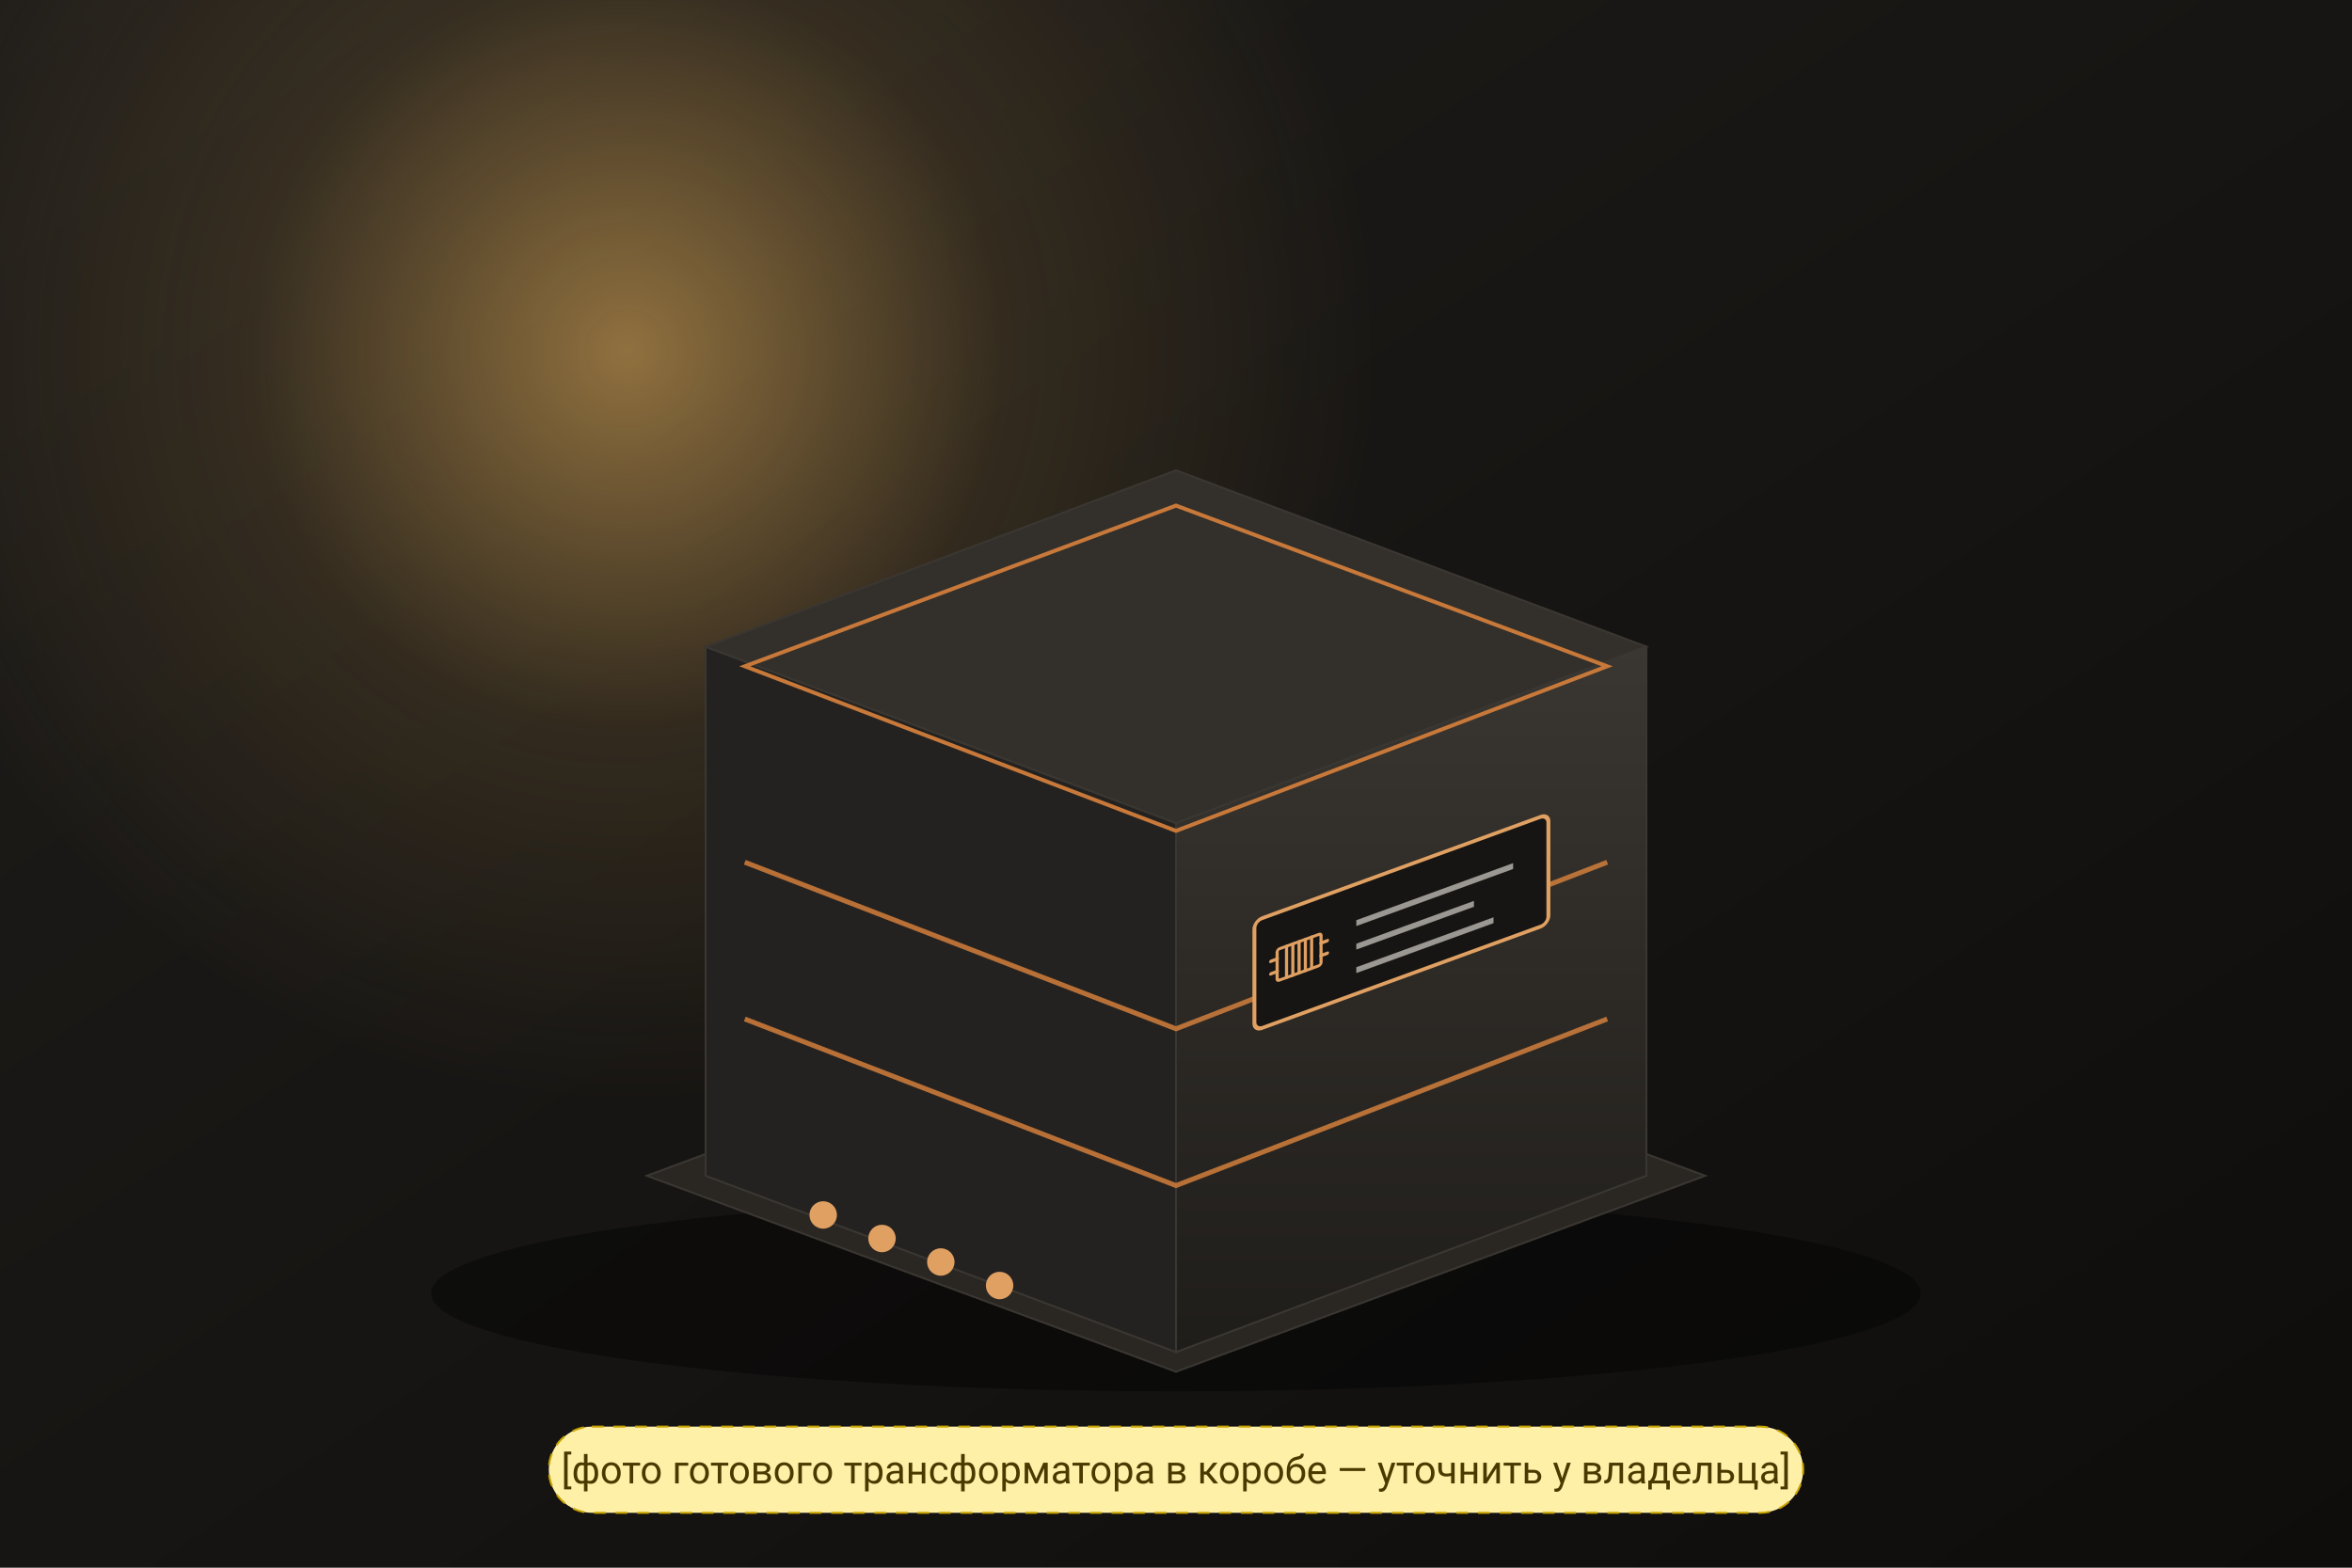
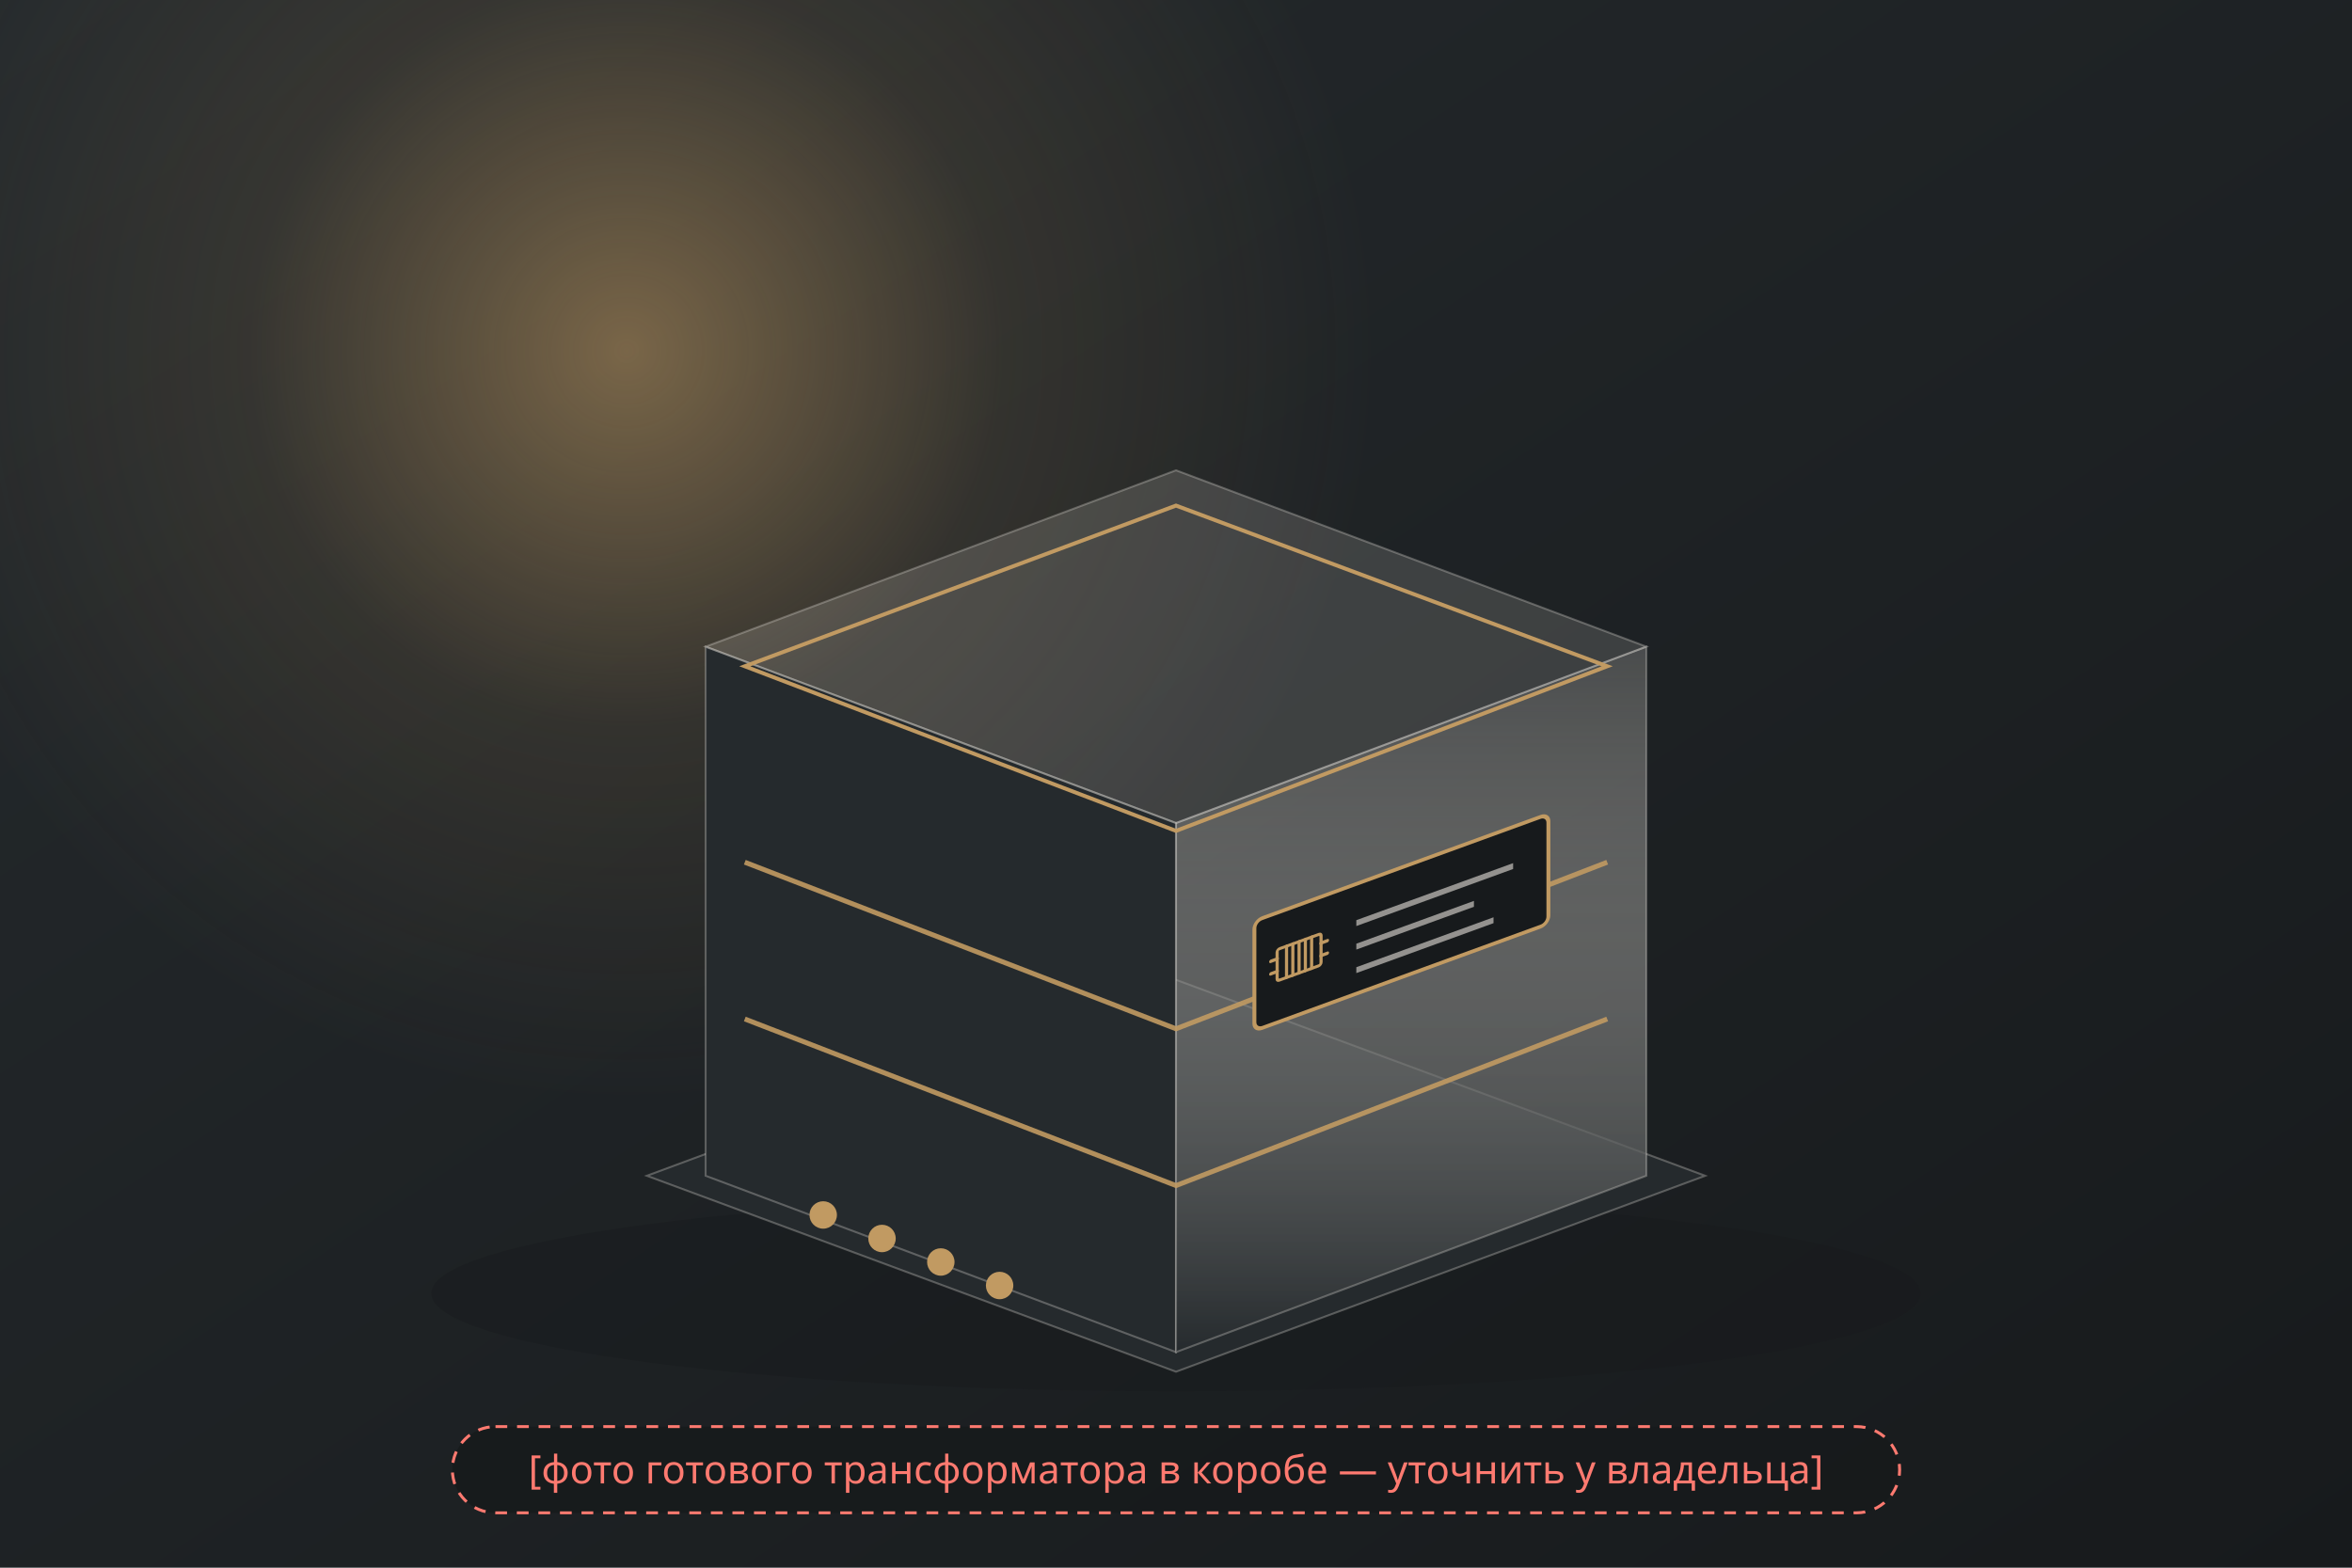
<svg xmlns="http://www.w3.org/2000/svg" viewBox="0 0 1200 800" role="img" aria-label="[фото готового трансформатора в коробе — уточнить у владельца]">
  <defs>
    <linearGradient id="bg2" x1="0" y1="0" x2="1" y2="1">
-       <stop offset="0" stop-color="#1F1D1A" />
-       <stop offset="1" stop-color="#0E0D0C" />
+       <stop offset="0" stop-color="#252A2D" />
+       <stop offset="1" stop-color="#171A1C" />
    </linearGradient>
    <linearGradient id="box" x1="0" y1="0" x2="0" y2="1">
-       <stop offset="0" stop-color="#3A3631" />
-       <stop offset="1" stop-color="#1F1D1A" />
+       <stop offset="0" stop-color="#E7E3DC" stop-opacity=".22" />
+       <stop offset="1" stop-color="#252A2D" />
    </linearGradient>
  </defs>
  <rect width="1200" height="800" fill="url(#bg2)" />
  <defs>
    <radialGradient id="g2" cx="50%" cy="50%" r="50%">
-       <stop offset="0" stop-color="#F0B860" stop-opacity=".55" />
-       <stop offset=".5" stop-color="#F0B860" stop-opacity=".12" />
-       <stop offset="1" stop-color="#F0B860" stop-opacity="0" />
+       <stop offset="0" stop-color="#C19A62" stop-opacity=".55" />
+       <stop offset=".5" stop-color="#C19A62" stop-opacity=".12" />
+       <stop offset="1" stop-color="#C19A62" stop-opacity="0" />
    </radialGradient>
  </defs>
  <circle cx="320" cy="180" r="380" fill="url(#g2)" />
-   <ellipse cx="600" cy="660" rx="380" ry="50" fill="#000" fill-opacity=".4" />
-   <path d="M330 600 L600 700 L870 600 L600 500Z" fill="#2A2723" stroke="#3A3631" />
-   <path d="M360 330 L600 420 L600 690 L360 600Z" fill="#242220" stroke="#3A3631" />
-   <path d="M600 420 L840 330 L840 600 L600 690Z" fill="url(#box)" stroke="#3A3631" />
-   <path d="M360 330 L600 240 L840 330 L600 420Z" fill="#33302B" stroke="#3A3631" />
-   <path d="M380 340 L600 258 L820 340 L600 424Z" fill="none" stroke="#C8793A" stroke-width="2" />
-   <path d="M380 440 L600 525 L820 440M380 520 L600 605 L820 520" fill="none" stroke="#C8793A" stroke-width="2.5" stroke-opacity=".9" />
+   <ellipse cx="600" cy="660" rx="380" ry="50" fill="#171A1C" fill-opacity=".4" />
+   <path d="M330 600 L600 700 L870 600 L600 500Z" fill="#252A2D" stroke="#E7E3DC" stroke-opacity=".3" />
+   <path d="M360 330 L600 420 L600 690 L360 600Z" fill="#252A2D" stroke="#E7E3DC" stroke-opacity=".3" />
+   <path d="M600 420 L840 330 L840 600 L600 690Z" fill="url(#box)" stroke="#E7E3DC" stroke-opacity=".3" />
+   <path d="M360 330 L600 240 L840 330 L600 420Z" fill="#E7E3DC" fill-opacity=".16" stroke="#E7E3DC" stroke-opacity=".3" />
+   <path d="M380 340 L600 258 L820 340 L600 424Z" fill="none" stroke="#C19A62" stroke-width="2" />
+   <path d="M380 440 L600 525 L820 440M380 520 L600 605 L820 520" fill="none" stroke="#C19A62" stroke-width="2.5" stroke-opacity=".9" />
  <g transform="translate(640 470) skewY(-20)">
-     <rect width="150" height="56" rx="4" fill="#161513" stroke="#E0A062" stroke-width="2" />
-     <g transform="translate(10 14) scale(0.8)" fill="none" stroke="#E0A062" stroke-width="2" stroke-linecap="round" stroke-linejoin="round">
+     <rect width="150" height="56" rx="4" fill="#171A1C" stroke="#C19A62" stroke-width="2" />
+     <g transform="translate(10 14) scale(0.8)" fill="none" stroke="#C19A62" stroke-width="2" stroke-linecap="round" stroke-linejoin="round">
      <rect x="2" y="6" width="28" height="20" rx="1.5" />
      <path d="M8 6v20M12 6v20M16 6v20M20 6v20M24 6v20" />
      <path d="M2 12H-2M2 20H-2M30 12h4M30 20h4" stroke-width="2.2" />
    </g>
-     <path d="M52 20h80M52 32h60M52 44h70" stroke="#F3EFE6" stroke-opacity=".6" stroke-width="3" />
+     <path d="M52 20h80M52 32h60M52 44h70" stroke="#E7E3DC" stroke-opacity=".6" stroke-width="3" />
  </g>
-   <g fill="#E0A062">
+   <g fill="#C19A62">
    <circle cx="420" cy="620" r="7" />
    <circle cx="450" cy="632" r="7" />
    <circle cx="480" cy="644" r="7" />
    <circle cx="510" cy="656" r="7" />
  </g>
  <g transform="translate(600 750)">
-     <rect x="-320.0" y="-22" width="640" height="44" rx="22" fill="#FFF0A8" stroke="#C8A400" stroke-dasharray="6 5" />
-     <text x="0" y="7" text-anchor="middle" font-family="'Golos Text','Golos Text Variable',system-ui,-apple-system,'Segoe UI',Roboto,Arial,sans-serif" font-size="20" fill="#4A3A00">[фото готового трансформатора в коробе — уточнить у владельца]</text>
+     <rect x="-369.2" y="-22" width="738.4" height="44" rx="22" fill="#171A1C" fill-opacity=".85" stroke="#FF7A70" stroke-width="1.5" stroke-dasharray="6 5" />
+     <text x="0" y="7" text-anchor="middle" font-family="Manrope,system-ui,sans-serif" font-size="20" fill="#FF7A70">[фото готового трансформатора в коробе — уточнить у владельца]</text>
  </g>
</svg>
